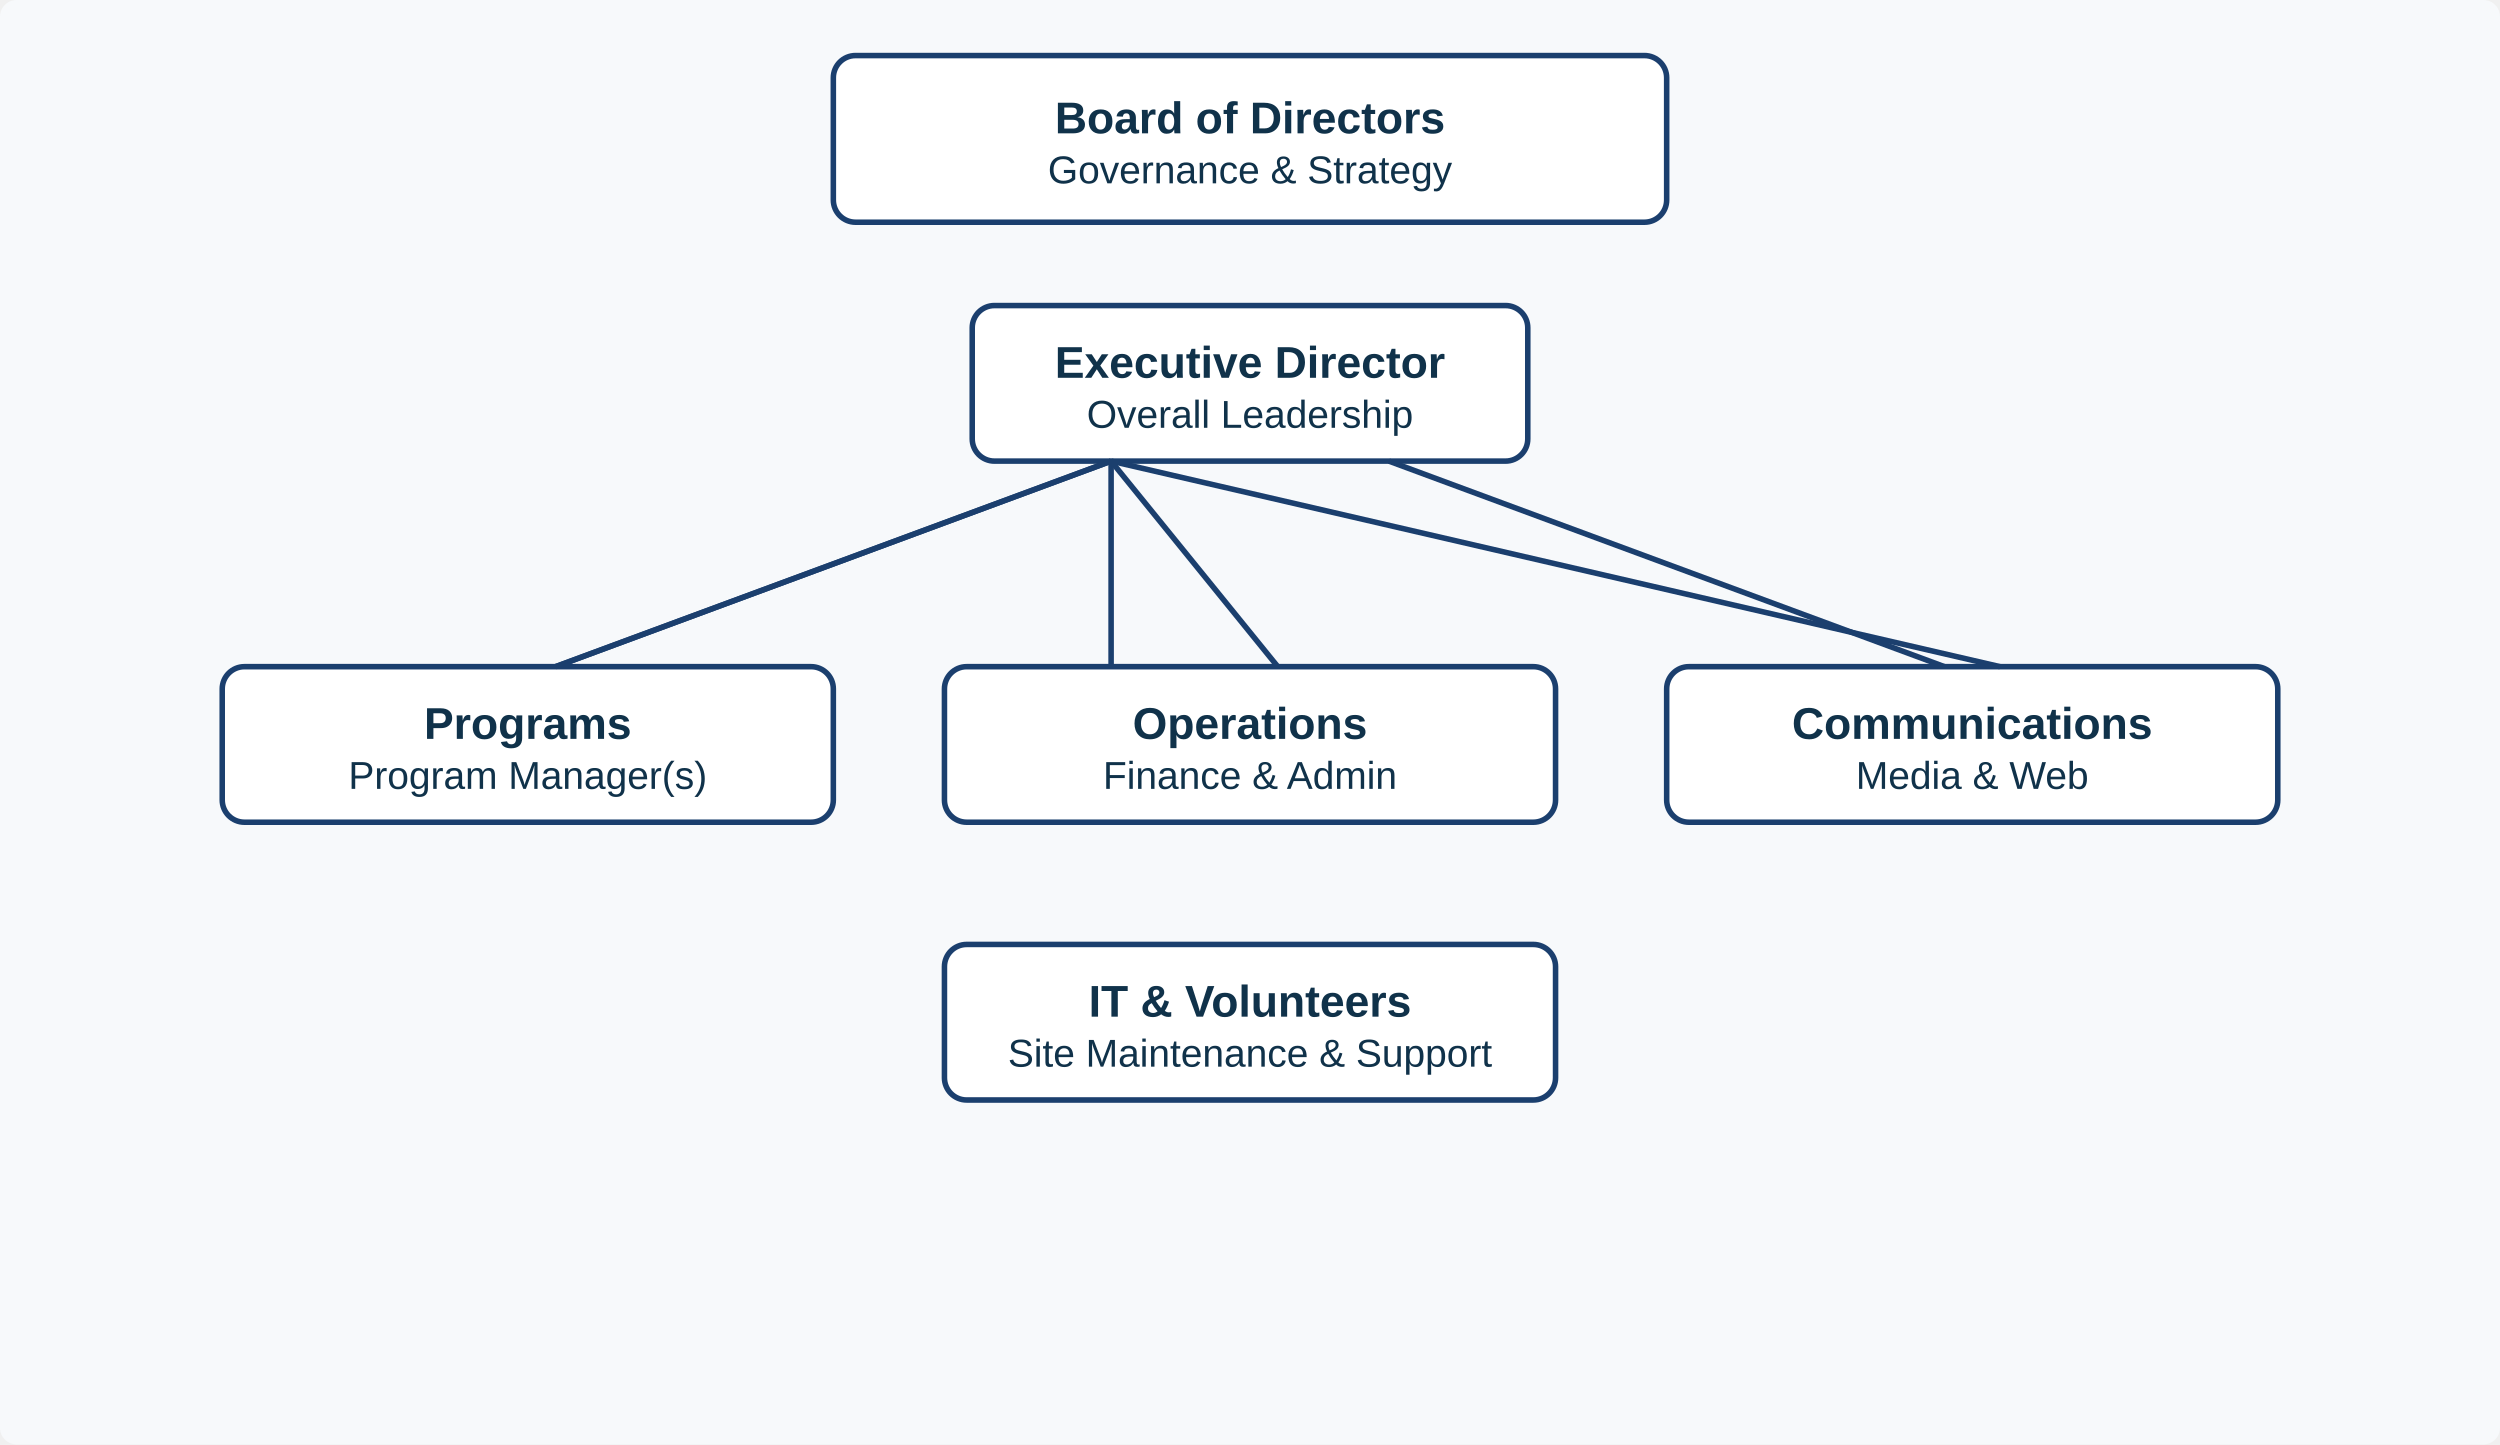
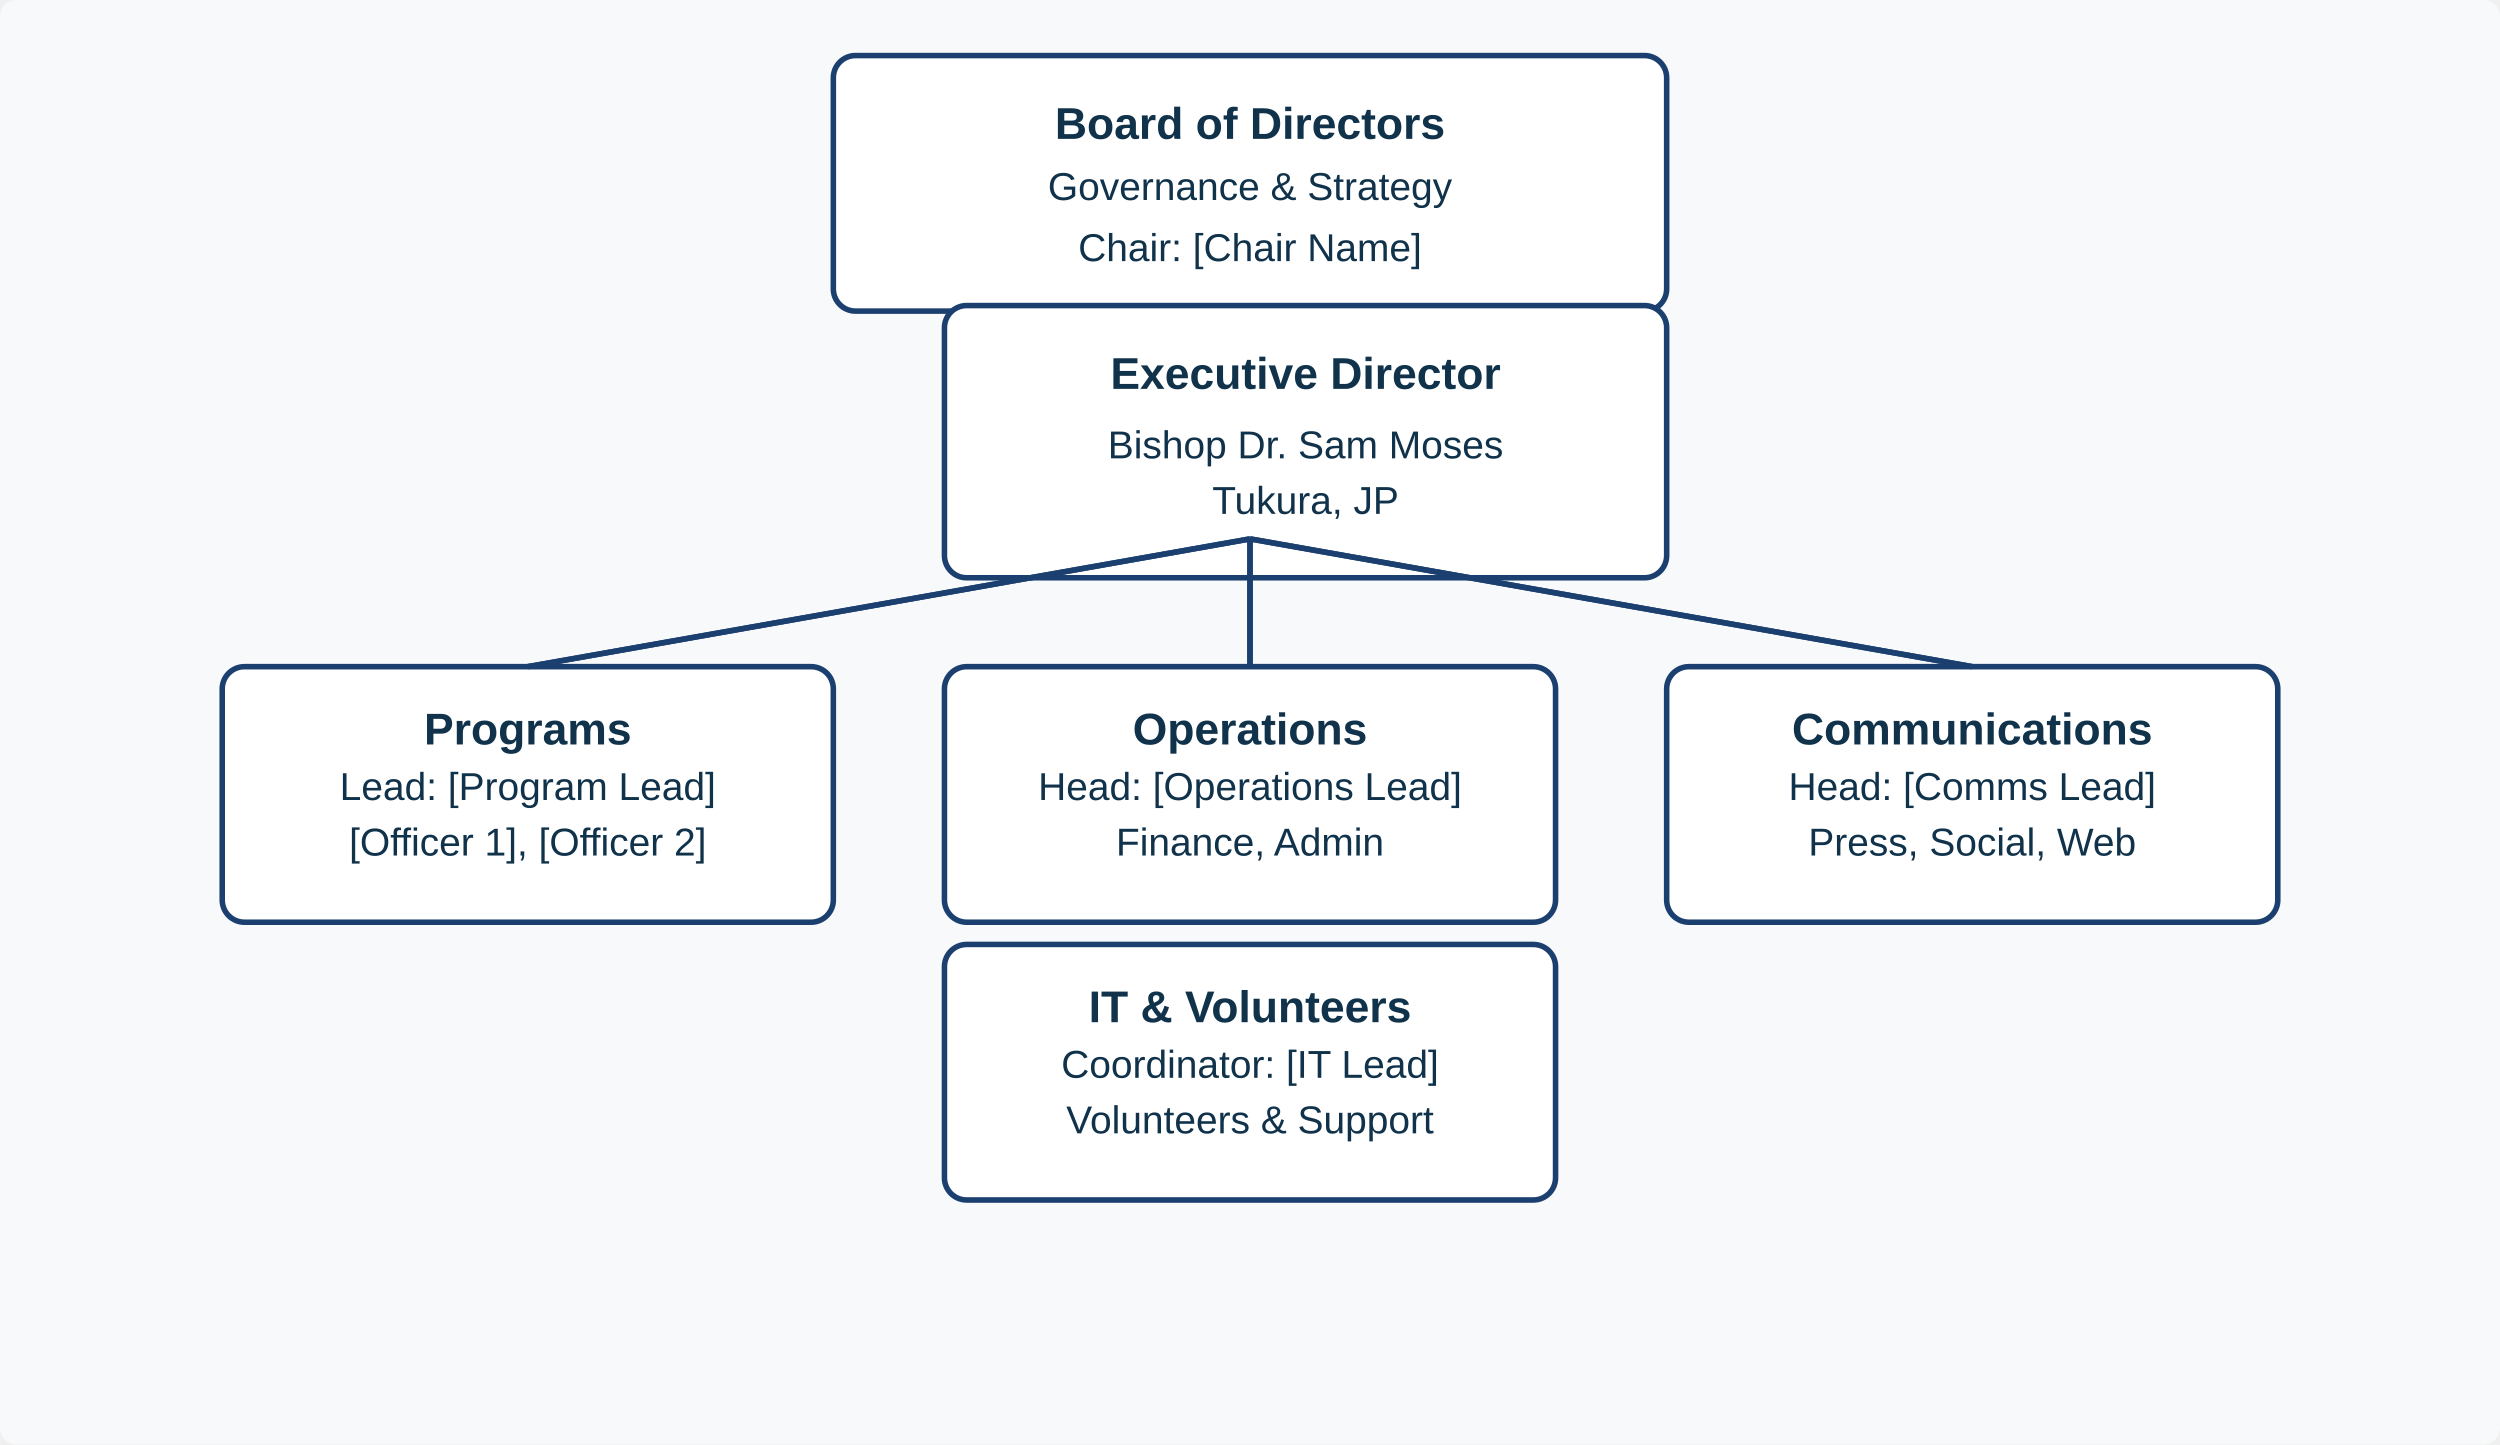
<svg xmlns="http://www.w3.org/2000/svg" width="900" height="520" viewBox="0 0 900 520" aria-labelledby="titleDesc">
  <defs>
    <style>
      .box{fill:#ffffff;stroke:#1b3f6e;stroke-width:2;rx:8;}
      .title{font:700 16px/1.2 'Outfit', Arial, sans-serif; fill:#10324a}
      .role{font:500 14px/1.1 'Outfit', Arial, sans-serif; fill:#10324a}
      .line{stroke:#1b3f6e;stroke-width:2}
      .bg{fill:#f7f9fb}
    </style>
  </defs>
  <rect class="bg" x="0" y="0" width="900" height="520" rx="6" />
  <g transform="translate(300,20)">
-     <rect class="box" x="0" y="0" width="300" height="60" rx="8" />
-     <text x="150" y="28" text-anchor="middle" class="title">Board of Directors</text>
-     <text x="150" y="46" text-anchor="middle" class="role">Governance &amp; Strategy</text>
+     <rect class="box" x="0" y="0" width="300" height="92" rx="8" />
+     <text x="150" y="30" text-anchor="middle" class="title">Board of Directors</text>
+     <text x="150" y="52" text-anchor="middle" class="role">Governance &amp; Strategy</text>
+     <text x="150" y="74" text-anchor="middle" class="role">Chair: [Chair Name]</text>
  </g>
-   <g transform="translate(350,110)">
-     <rect class="box" x="0" y="0" width="200" height="56" rx="8" />
-     <text x="100" y="26" text-anchor="middle" class="title">Executive Director</text>
-     <text x="100" y="44" text-anchor="middle" class="role">Overall Leadership</text>
+   <g transform="translate(340,110)">
+     <rect class="box" x="0" y="0" width="260" height="98" rx="8" />
+     <text x="130" y="30" text-anchor="middle" class="title">Executive Director</text>
+     <text x="130" y="55" text-anchor="middle" class="role">Bishop Dr. Sam Moses</text>
+     <text x="130" y="75" text-anchor="middle" class="role">Tukura, JP</text>
  </g>
-   <line class="line" x1="400" y1="166" x2="200" y2="240" />
-   <line class="line" x1="500" y1="166" x2="700" y2="240" />
-   <line class="line" x1="400" y1="166" x2="400" y2="240" />
+   <line class="line" x1="450" y1="194" x2="190" y2="240" />
+   <line class="line" x1="450" y1="194" x2="450" y2="240" />
+   <line class="line" x1="450" y1="194" x2="710" y2="240" />
  <g transform="translate(80,240)">
-     <rect class="box" x="0" y="0" width="220" height="56" rx="8" />
-     <text x="110" y="26" text-anchor="middle" class="title">Programs</text>
-     <text x="110" y="44" text-anchor="middle" class="role">Program Manager(s)</text>
+     <rect class="box" x="0" y="0" width="220" height="92" rx="8" />
+     <text x="110" y="28" text-anchor="middle" class="title">Programs</text>
+     <text x="110" y="48" text-anchor="middle" class="role">Lead: [Program Lead]</text>
+     <text x="110" y="68" text-anchor="middle" class="role">[Officer 1], [Officer 2]</text>
  </g>
  <g transform="translate(340,240)">
-     <rect class="box" x="0" y="0" width="220" height="56" rx="8" />
-     <text x="110" y="26" text-anchor="middle" class="title">Operations</text>
-     <text x="110" y="44" text-anchor="middle" class="role">Finance &amp; Admin</text>
+     <rect class="box" x="0" y="0" width="220" height="92" rx="8" />
+     <text x="110" y="28" text-anchor="middle" class="title">Operations</text>
+     <text x="110" y="48" text-anchor="middle" class="role">Head: [Operations Lead]</text>
+     <text x="110" y="68" text-anchor="middle" class="role">Finance, Admin</text>
  </g>
  <g transform="translate(600,240)">
-     <rect class="box" x="0" y="0" width="220" height="56" rx="8" />
-     <text x="110" y="26" text-anchor="middle" class="title">Communications</text>
-     <text x="110" y="44" text-anchor="middle" class="role">Media &amp; Web</text>
+     <rect class="box" x="0" y="0" width="220" height="92" rx="8" />
+     <text x="110" y="28" text-anchor="middle" class="title">Communications</text>
+     <text x="110" y="48" text-anchor="middle" class="role">Head: [Comms Lead]</text>
+     <text x="110" y="68" text-anchor="middle" class="role">Press, Social, Web</text>
  </g>
  <g transform="translate(340,340)">
-     <rect class="box" x="0" y="0" width="220" height="56" rx="8" />
-     <text x="110" y="26" text-anchor="middle" class="title">IT &amp; Volunteers</text>
-     <text x="110" y="44" text-anchor="middle" class="role">Site Maintenance &amp; Support</text>
+     <rect class="box" x="0" y="0" width="220" height="92" rx="8" />
+     <text x="110" y="28" text-anchor="middle" class="title">IT &amp; Volunteers</text>
+     <text x="110" y="48" text-anchor="middle" class="role">Coordinator: [IT Lead]</text>
+     <text x="110" y="68" text-anchor="middle" class="role">Volunteers &amp; Support</text>
  </g>
-   <line class="line" x1="400" y1="166" x2="200" y2="240" />
-   <line class="line" x1="400" y1="166" x2="460" y2="240" />
-   <line class="line" x1="400" y1="166" x2="720" y2="240" />
+   <line class="line" x1="450" y1="194" x2="190" y2="240" />
+   <line class="line" x1="450" y1="194" x2="450" y2="240" />
+   <line class="line" x1="450" y1="194" x2="710" y2="240" />
</svg>
